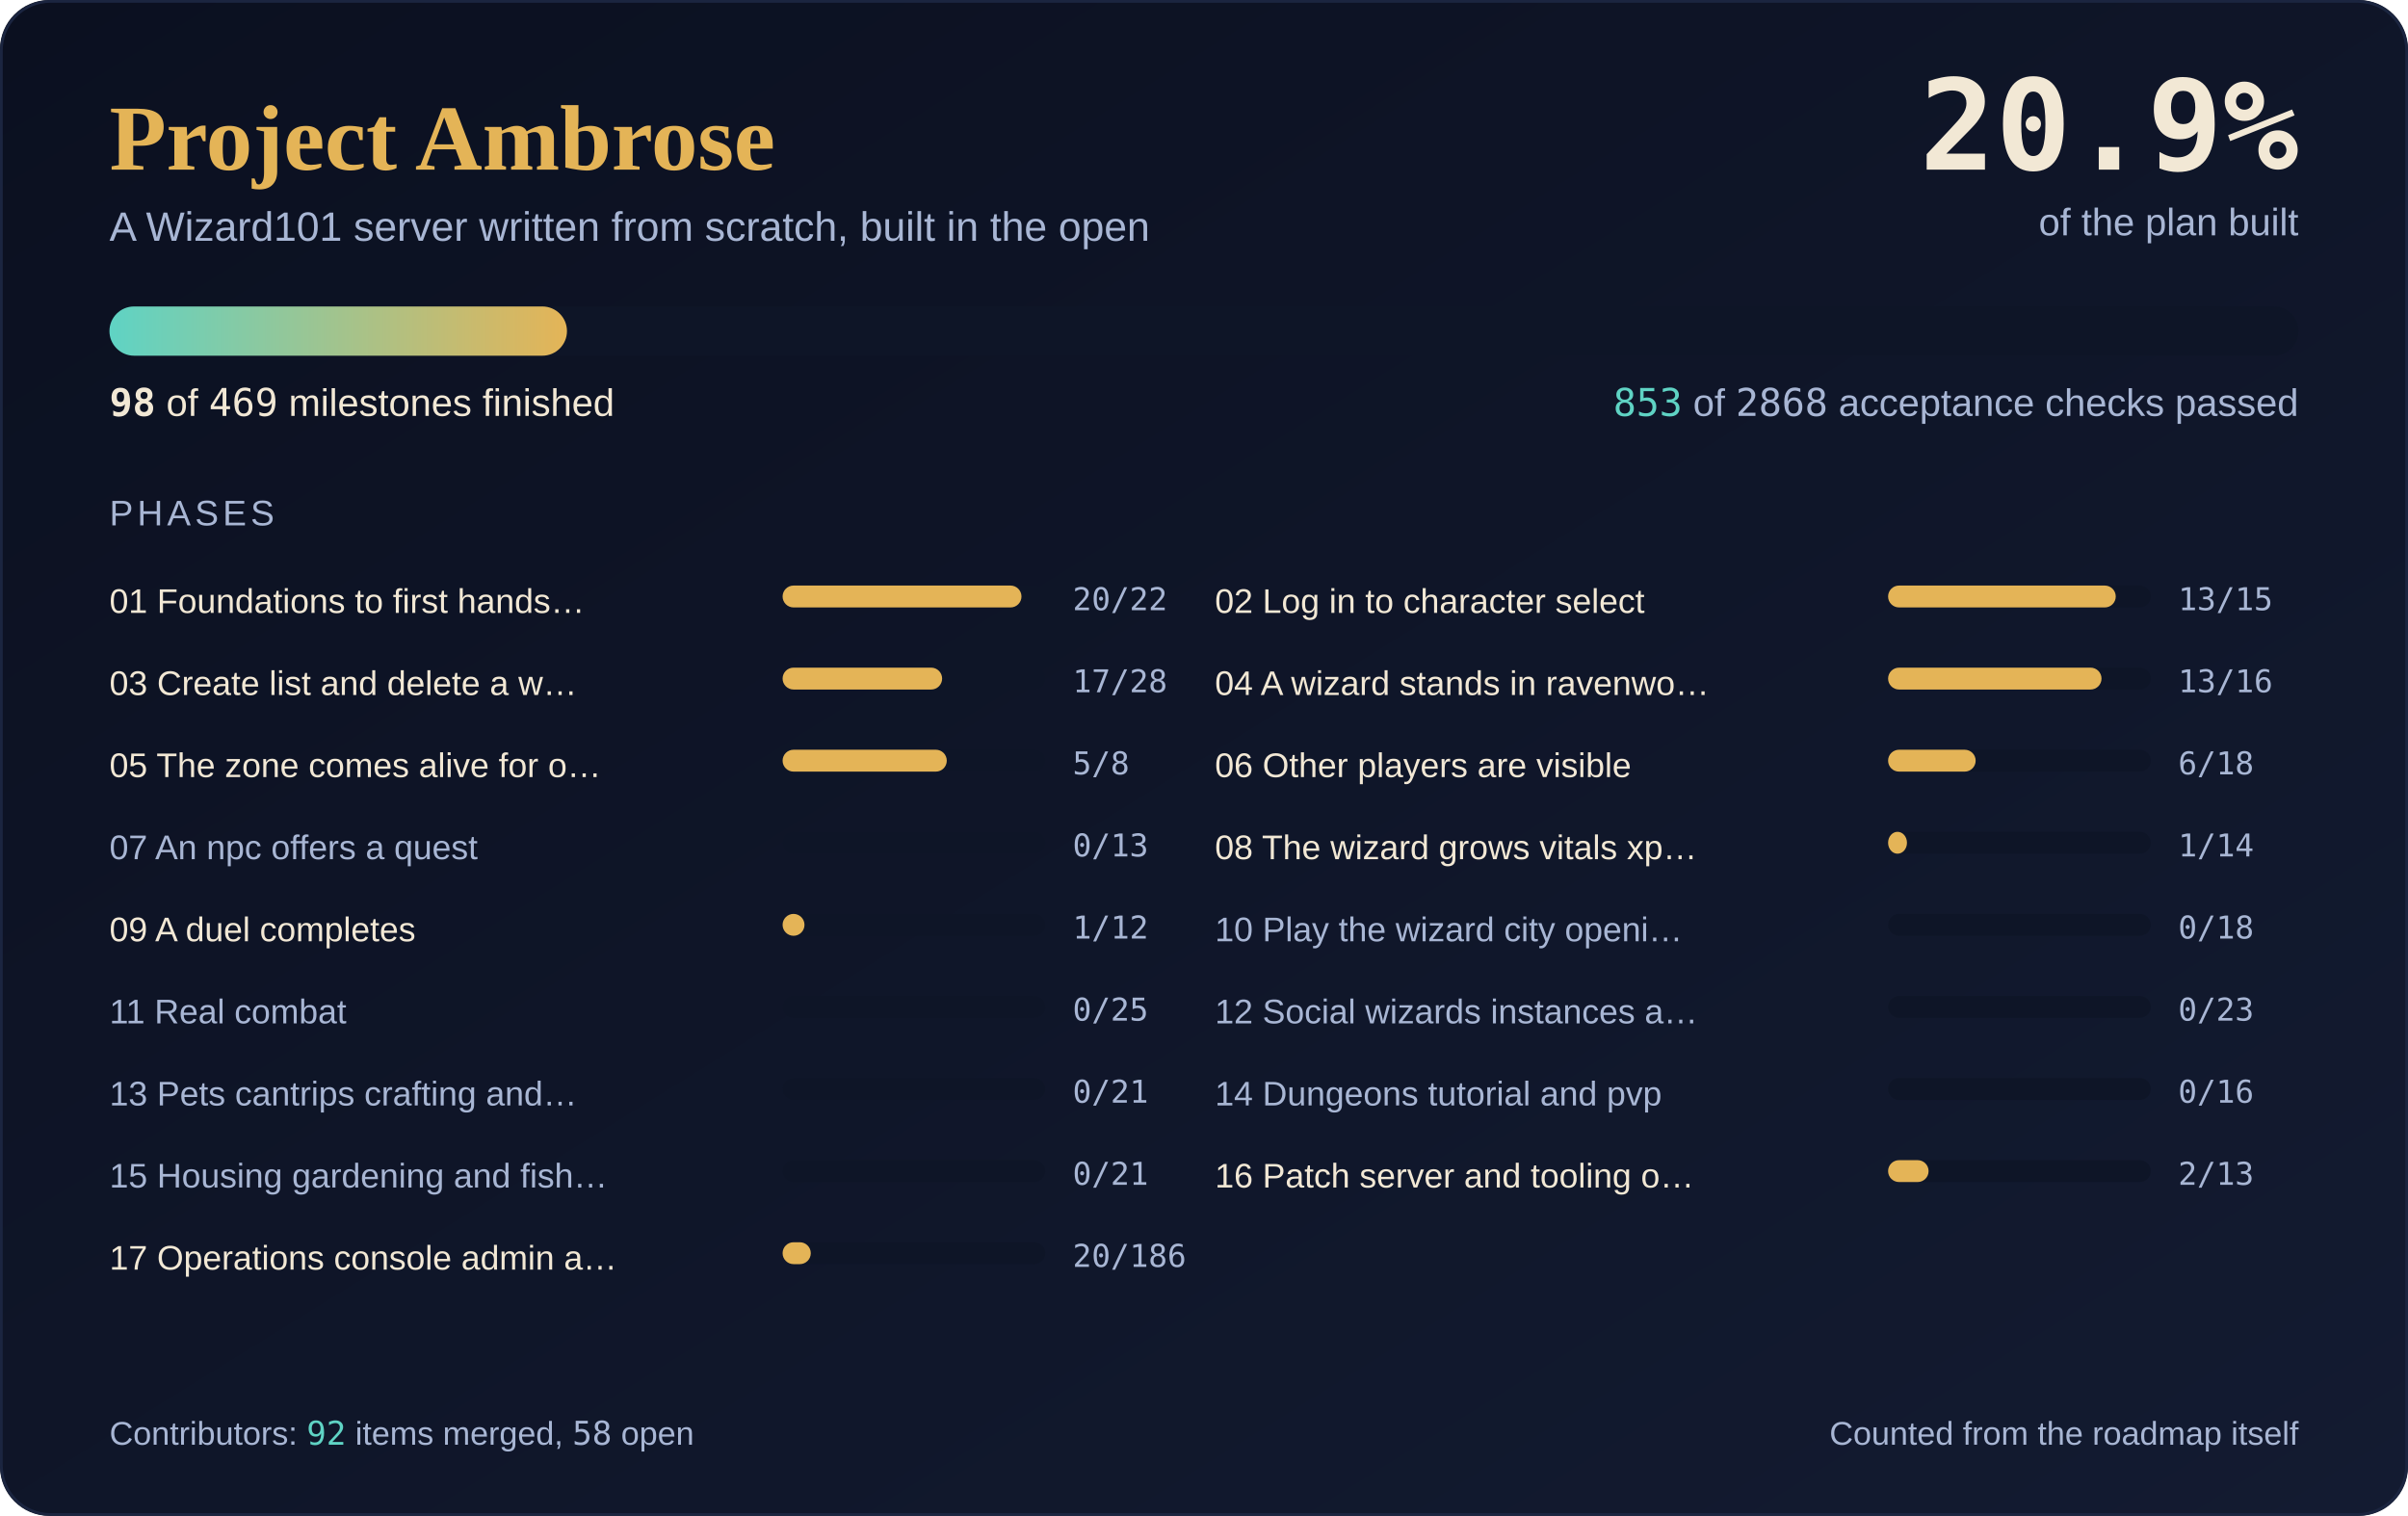
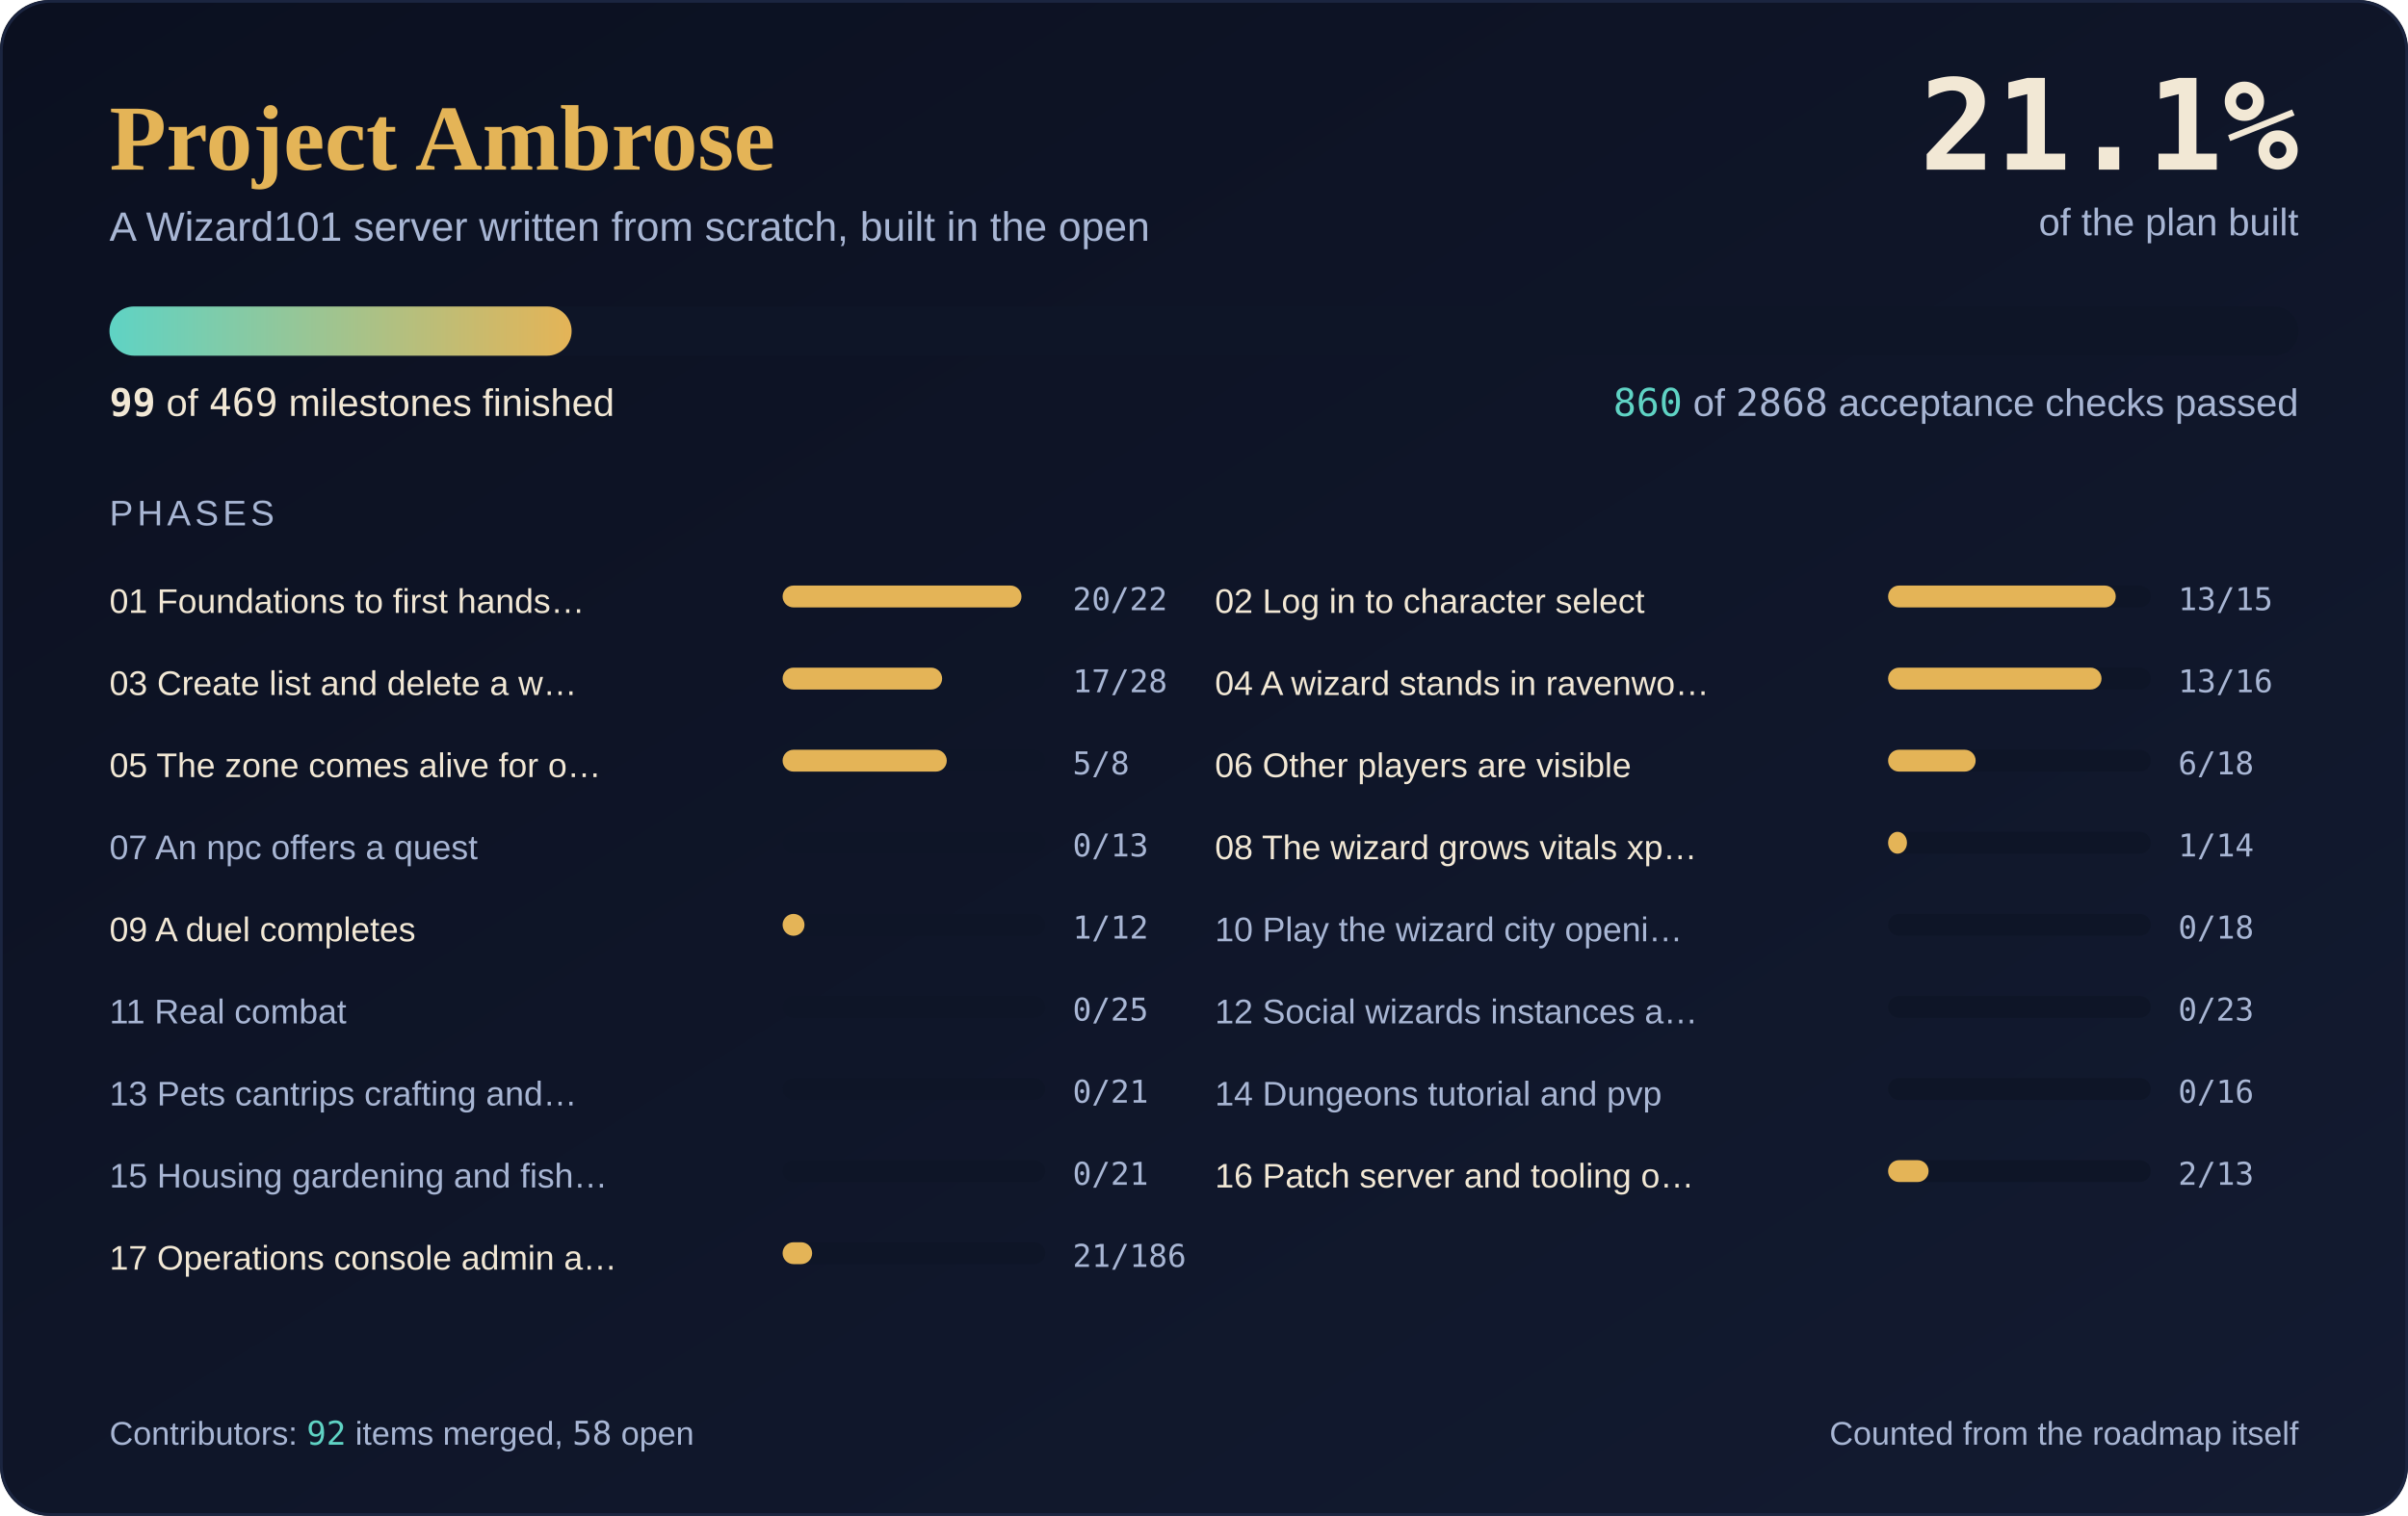
- <svg xmlns="http://www.w3.org/2000/svg" width="880" height="554" viewBox="0 0 880 554" role="img" aria-label="Project Ambrose progress: 98 of 469 milestones complete, 20.9 percent">
+ <svg xmlns="http://www.w3.org/2000/svg" width="880" height="554" viewBox="0 0 880 554" role="img" aria-label="Project Ambrose progress: 99 of 469 milestones complete, 21.1 percent">
  <defs>
    <linearGradient id="sky" x1="0" y1="0" x2="1" y2="1">
      <stop offset="0" stop-color="#0B1020" />
      <stop offset="1" stop-color="#131B31" />
    </linearGradient>
    <linearGradient id="fill" x1="0" y1="0" x2="1" y2="0">
      <stop offset="0" stop-color="#5FD3C4" />
      <stop offset="1" stop-color="#E4B457" />
    </linearGradient>
  </defs>
  <rect width="880" height="554" rx="18" fill="url(#sky)" />
  <rect x="0.5" y="0.5" width="879" height="553" rx="18" fill="none" stroke="#1B2540" />
  <text x="40" y="62" font-family="'Cormorant Garamond', Georgia, 'Times New Roman', serif" font-size="34" font-weight="600" fill="#E4B457">Project Ambrose</text>
  <text x="40" y="88" font-family="Karla, 'Segoe UI', 'Helvetica Neue', Arial, sans-serif" font-size="15" fill="#A8B6D4">A Wizard101 server written from scratch, built in the open</text>
-   <text x="840" y="62" text-anchor="end" font-family="'JetBrains Mono', Consolas, 'DejaVu Sans Mono', monospace" font-size="46" font-weight="700" fill="#F2E8D5">20.9%</text>
+   <text x="840" y="62" text-anchor="end" font-family="'JetBrains Mono', Consolas, 'DejaVu Sans Mono', monospace" font-size="46" font-weight="700" fill="#F2E8D5">21.1%</text>
  <text x="840" y="86" text-anchor="end" font-family="Karla, 'Segoe UI', 'Helvetica Neue', Arial, sans-serif" font-size="14" fill="#A8B6D4">of the plan built</text>
  <rect x="40" y="112" width="800" height="18" rx="9.0" fill="#0E1527" />
-   <rect x="40" y="112" width="167.2" height="18" rx="9.0" fill="url(#fill)" />
+   <rect x="40" y="112" width="168.9" height="18" rx="9.0" fill="url(#fill)" />
  <text x="40" y="152" font-family="Karla, 'Segoe UI', 'Helvetica Neue', Arial, sans-serif" font-size="14" fill="#F2E8D5">
-     <tspan font-family="'JetBrains Mono', Consolas, 'DejaVu Sans Mono', monospace" font-weight="700">98</tspan> of <tspan font-family="'JetBrains Mono', Consolas, 'DejaVu Sans Mono', monospace">469</tspan> milestones finished</text>
+     <tspan font-family="'JetBrains Mono', Consolas, 'DejaVu Sans Mono', monospace" font-weight="700">99</tspan> of <tspan font-family="'JetBrains Mono', Consolas, 'DejaVu Sans Mono', monospace">469</tspan> milestones finished</text>
  <text x="840" y="152" text-anchor="end" font-family="Karla, 'Segoe UI', 'Helvetica Neue', Arial, sans-serif" font-size="14" fill="#A8B6D4">
-     <tspan font-family="'JetBrains Mono', Consolas, 'DejaVu Sans Mono', monospace" fill="#5FD3C4">853</tspan> of <tspan font-family="'JetBrains Mono', Consolas, 'DejaVu Sans Mono', monospace">2868</tspan> acceptance checks passed</text>
+     <tspan font-family="'JetBrains Mono', Consolas, 'DejaVu Sans Mono', monospace" fill="#5FD3C4">860</tspan> of <tspan font-family="'JetBrains Mono', Consolas, 'DejaVu Sans Mono', monospace">2868</tspan> acceptance checks passed</text>
  <text x="40" y="192" font-family="Karla, 'Segoe UI', 'Helvetica Neue', Arial, sans-serif" font-size="13" fill="#A8B6D4" letter-spacing="1.5">PHASES</text>
  <text x="40" y="224" font-family="Karla, 'Segoe UI', 'Helvetica Neue', Arial, sans-serif" font-size="12.5" fill="#F2E8D5">01 Foundations to first hands…</text>
  <rect x="286" y="214" width="96" height="8" rx="4.0" fill="#0E1527" />
  <rect x="286" y="214" width="87.3" height="8" rx="4.0" fill="#E4B457" />
  <text x="392" y="223" font-family="'JetBrains Mono', Consolas, 'DejaVu Sans Mono', monospace" font-size="11.5" fill="#A8B6D4">20/22</text>
  <text x="444" y="224" font-family="Karla, 'Segoe UI', 'Helvetica Neue', Arial, sans-serif" font-size="12.5" fill="#F2E8D5">02 Log in to character select</text>
  <rect x="690" y="214" width="96" height="8" rx="4.0" fill="#0E1527" />
  <rect x="690" y="214" width="83.2" height="8" rx="4.0" fill="#E4B457" />
  <text x="796" y="223" font-family="'JetBrains Mono', Consolas, 'DejaVu Sans Mono', monospace" font-size="11.5" fill="#A8B6D4">13/15</text>
  <text x="40" y="254" font-family="Karla, 'Segoe UI', 'Helvetica Neue', Arial, sans-serif" font-size="12.5" fill="#F2E8D5">03 Create list and delete a w…</text>
  <rect x="286" y="244" width="96" height="8" rx="4.0" fill="#0E1527" />
  <rect x="286" y="244" width="58.3" height="8" rx="4.0" fill="#E4B457" />
  <text x="392" y="253" font-family="'JetBrains Mono', Consolas, 'DejaVu Sans Mono', monospace" font-size="11.5" fill="#A8B6D4">17/28</text>
  <text x="444" y="254" font-family="Karla, 'Segoe UI', 'Helvetica Neue', Arial, sans-serif" font-size="12.5" fill="#F2E8D5">04 A wizard stands in ravenwo…</text>
  <rect x="690" y="244" width="96" height="8" rx="4.0" fill="#0E1527" />
  <rect x="690" y="244" width="78.0" height="8" rx="4.0" fill="#E4B457" />
  <text x="796" y="253" font-family="'JetBrains Mono', Consolas, 'DejaVu Sans Mono', monospace" font-size="11.5" fill="#A8B6D4">13/16</text>
  <text x="40" y="284" font-family="Karla, 'Segoe UI', 'Helvetica Neue', Arial, sans-serif" font-size="12.5" fill="#F2E8D5">05 The zone comes alive for o…</text>
  <rect x="286" y="274" width="96" height="8" rx="4.0" fill="#0E1527" />
  <rect x="286" y="274" width="60.0" height="8" rx="4.0" fill="#E4B457" />
  <text x="392" y="283" font-family="'JetBrains Mono', Consolas, 'DejaVu Sans Mono', monospace" font-size="11.5" fill="#A8B6D4">5/8</text>
  <text x="444" y="284" font-family="Karla, 'Segoe UI', 'Helvetica Neue', Arial, sans-serif" font-size="12.5" fill="#F2E8D5">06 Other players are visible</text>
  <rect x="690" y="274" width="96" height="8" rx="4.0" fill="#0E1527" />
  <rect x="690" y="274" width="32.0" height="8" rx="4.0" fill="#E4B457" />
  <text x="796" y="283" font-family="'JetBrains Mono', Consolas, 'DejaVu Sans Mono', monospace" font-size="11.5" fill="#A8B6D4">6/18</text>
  <text x="40" y="314" font-family="Karla, 'Segoe UI', 'Helvetica Neue', Arial, sans-serif" font-size="12.5" fill="#A8B6D4">07 An npc offers a quest</text>
  <rect x="286" y="304" width="96" height="8" rx="4.0" fill="#0E1527" />
  <text x="392" y="313" font-family="'JetBrains Mono', Consolas, 'DejaVu Sans Mono', monospace" font-size="11.5" fill="#A8B6D4">0/13</text>
  <text x="444" y="314" font-family="Karla, 'Segoe UI', 'Helvetica Neue', Arial, sans-serif" font-size="12.5" fill="#F2E8D5">08 The wizard grows vitals xp…</text>
  <rect x="690" y="304" width="96" height="8" rx="4.0" fill="#0E1527" />
  <rect x="690" y="304" width="6.9" height="8" rx="4.0" fill="#E4B457" />
  <text x="796" y="313" font-family="'JetBrains Mono', Consolas, 'DejaVu Sans Mono', monospace" font-size="11.5" fill="#A8B6D4">1/14</text>
  <text x="40" y="344" font-family="Karla, 'Segoe UI', 'Helvetica Neue', Arial, sans-serif" font-size="12.5" fill="#F2E8D5">09 A duel completes</text>
  <rect x="286" y="334" width="96" height="8" rx="4.0" fill="#0E1527" />
  <rect x="286" y="334" width="8.0" height="8" rx="4.0" fill="#E4B457" />
  <text x="392" y="343" font-family="'JetBrains Mono', Consolas, 'DejaVu Sans Mono', monospace" font-size="11.5" fill="#A8B6D4">1/12</text>
  <text x="444" y="344" font-family="Karla, 'Segoe UI', 'Helvetica Neue', Arial, sans-serif" font-size="12.5" fill="#A8B6D4">10 Play the wizard city openi…</text>
  <rect x="690" y="334" width="96" height="8" rx="4.0" fill="#0E1527" />
  <text x="796" y="343" font-family="'JetBrains Mono', Consolas, 'DejaVu Sans Mono', monospace" font-size="11.5" fill="#A8B6D4">0/18</text>
  <text x="40" y="374" font-family="Karla, 'Segoe UI', 'Helvetica Neue', Arial, sans-serif" font-size="12.5" fill="#A8B6D4">11 Real combat</text>
  <rect x="286" y="364" width="96" height="8" rx="4.0" fill="#0E1527" />
  <text x="392" y="373" font-family="'JetBrains Mono', Consolas, 'DejaVu Sans Mono', monospace" font-size="11.5" fill="#A8B6D4">0/25</text>
  <text x="444" y="374" font-family="Karla, 'Segoe UI', 'Helvetica Neue', Arial, sans-serif" font-size="12.5" fill="#A8B6D4">12 Social wizards instances a…</text>
  <rect x="690" y="364" width="96" height="8" rx="4.0" fill="#0E1527" />
  <text x="796" y="373" font-family="'JetBrains Mono', Consolas, 'DejaVu Sans Mono', monospace" font-size="11.5" fill="#A8B6D4">0/23</text>
  <text x="40" y="404" font-family="Karla, 'Segoe UI', 'Helvetica Neue', Arial, sans-serif" font-size="12.5" fill="#A8B6D4">13 Pets cantrips crafting and…</text>
  <rect x="286" y="394" width="96" height="8" rx="4.0" fill="#0E1527" />
  <text x="392" y="403" font-family="'JetBrains Mono', Consolas, 'DejaVu Sans Mono', monospace" font-size="11.5" fill="#A8B6D4">0/21</text>
  <text x="444" y="404" font-family="Karla, 'Segoe UI', 'Helvetica Neue', Arial, sans-serif" font-size="12.5" fill="#A8B6D4">14 Dungeons tutorial and pvp</text>
  <rect x="690" y="394" width="96" height="8" rx="4.0" fill="#0E1527" />
  <text x="796" y="403" font-family="'JetBrains Mono', Consolas, 'DejaVu Sans Mono', monospace" font-size="11.5" fill="#A8B6D4">0/16</text>
  <text x="40" y="434" font-family="Karla, 'Segoe UI', 'Helvetica Neue', Arial, sans-serif" font-size="12.5" fill="#A8B6D4">15 Housing gardening and fish…</text>
  <rect x="286" y="424" width="96" height="8" rx="4.0" fill="#0E1527" />
  <text x="392" y="433" font-family="'JetBrains Mono', Consolas, 'DejaVu Sans Mono', monospace" font-size="11.5" fill="#A8B6D4">0/21</text>
  <text x="444" y="434" font-family="Karla, 'Segoe UI', 'Helvetica Neue', Arial, sans-serif" font-size="12.5" fill="#F2E8D5">16 Patch server and tooling o…</text>
  <rect x="690" y="424" width="96" height="8" rx="4.0" fill="#0E1527" />
  <rect x="690" y="424" width="14.8" height="8" rx="4.0" fill="#E4B457" />
  <text x="796" y="433" font-family="'JetBrains Mono', Consolas, 'DejaVu Sans Mono', monospace" font-size="11.5" fill="#A8B6D4">2/13</text>
  <text x="40" y="464" font-family="Karla, 'Segoe UI', 'Helvetica Neue', Arial, sans-serif" font-size="12.5" fill="#F2E8D5">17 Operations console admin a…</text>
  <rect x="286" y="454" width="96" height="8" rx="4.0" fill="#0E1527" />
-   <rect x="286" y="454" width="10.3" height="8" rx="4.0" fill="#E4B457" />
-   <text x="392" y="463" font-family="'JetBrains Mono', Consolas, 'DejaVu Sans Mono', monospace" font-size="11.5" fill="#A8B6D4">20/186</text>
+   <rect x="286" y="454" width="10.8" height="8" rx="4.0" fill="#E4B457" />
+   <text x="392" y="463" font-family="'JetBrains Mono', Consolas, 'DejaVu Sans Mono', monospace" font-size="11.5" fill="#A8B6D4">21/186</text>
  <text x="40" y="528" font-family="Karla, 'Segoe UI', 'Helvetica Neue', Arial, sans-serif" font-size="12" fill="#A8B6D4">Contributors: <tspan font-family="'JetBrains Mono', Consolas, 'DejaVu Sans Mono', monospace" fill="#5FD3C4">92</tspan> items merged, <tspan font-family="'JetBrains Mono', Consolas, 'DejaVu Sans Mono', monospace">58</tspan> open</text>
  <text x="840" y="528" text-anchor="end" font-family="Karla, 'Segoe UI', 'Helvetica Neue', Arial, sans-serif" font-size="12" fill="#A8B6D4">Counted from the roadmap itself</text>
</svg>
